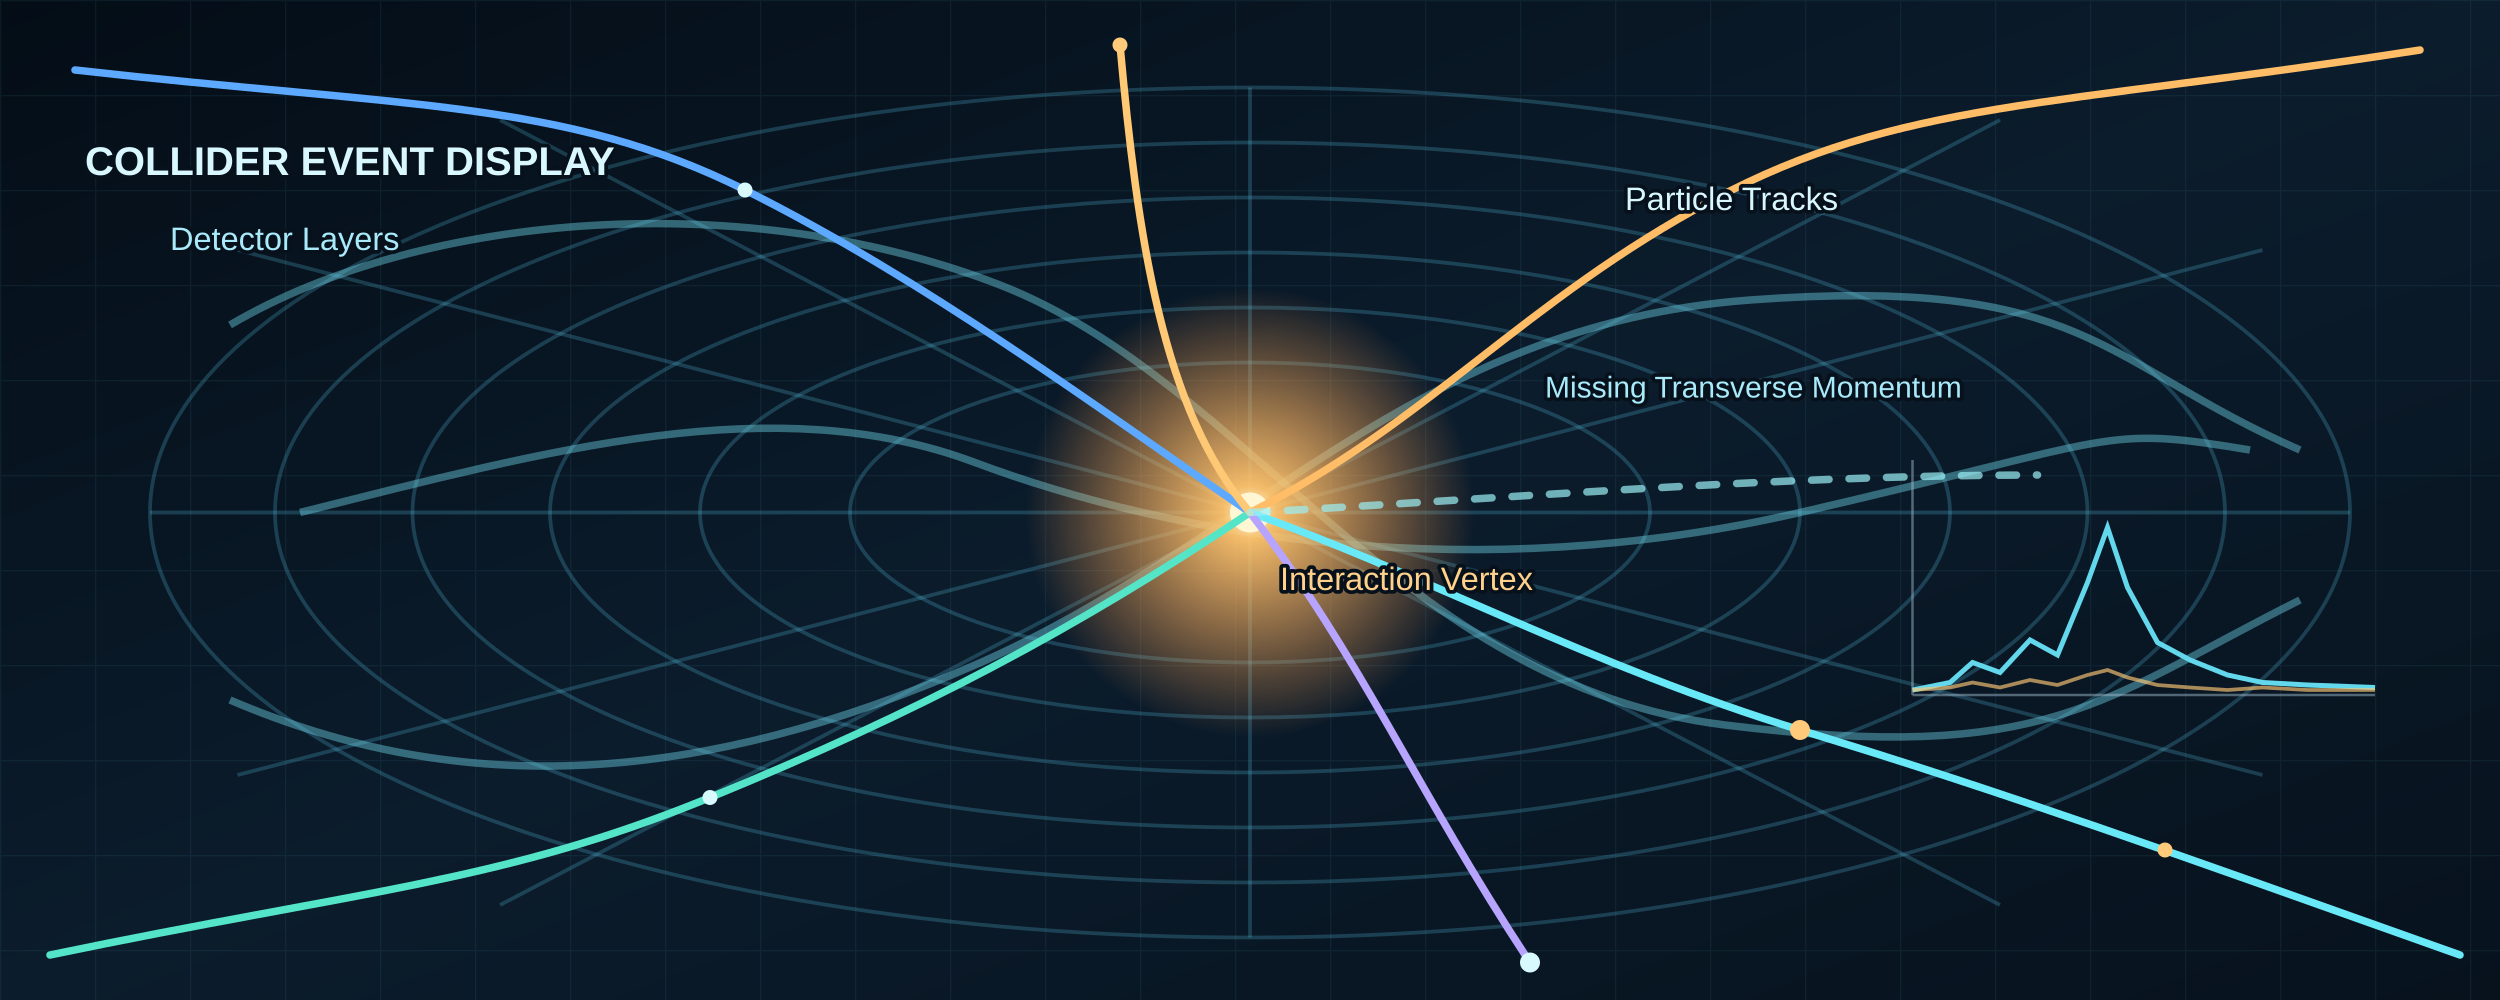
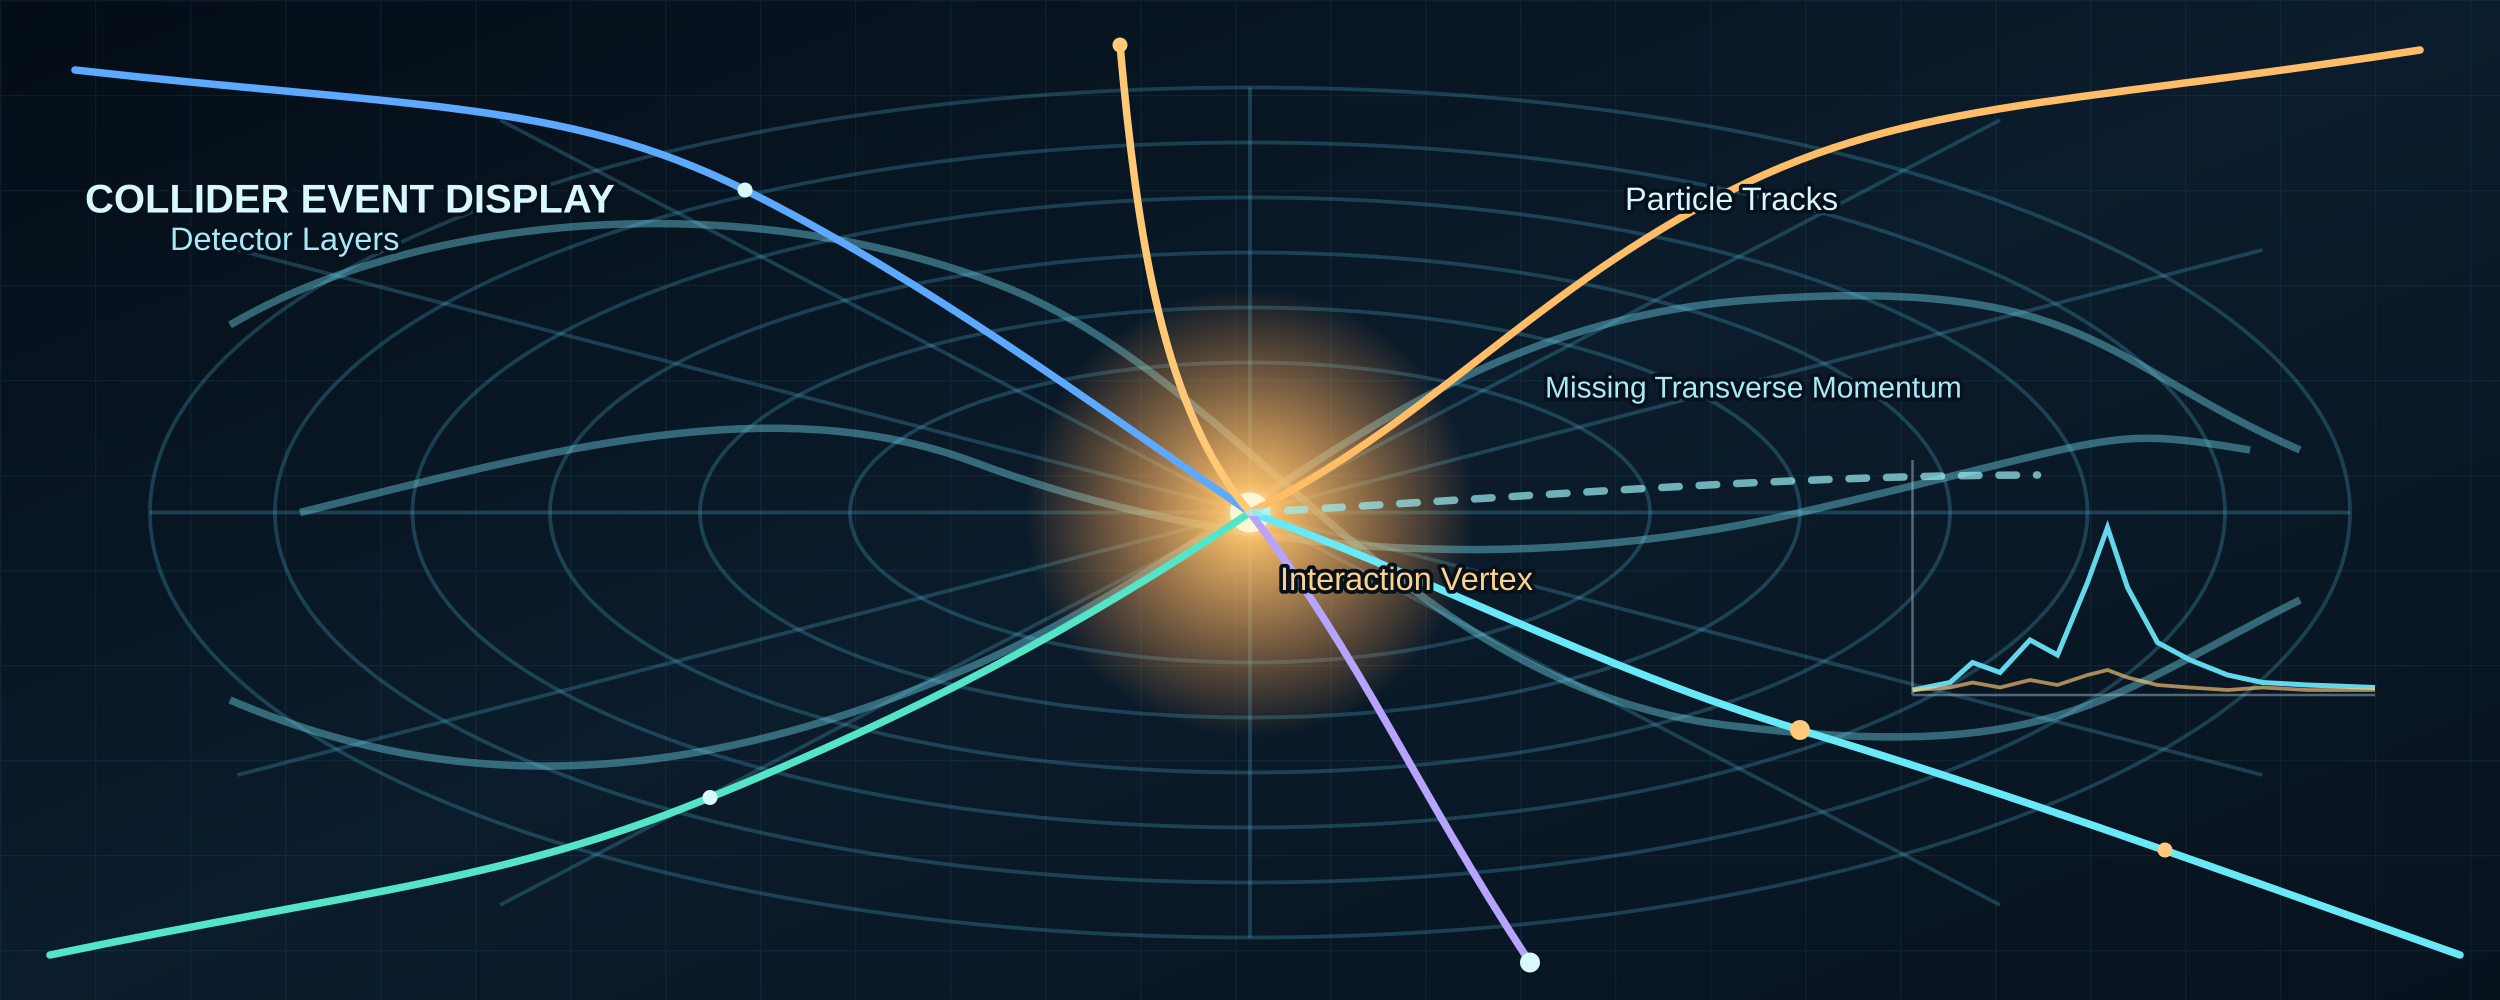
<svg xmlns="http://www.w3.org/2000/svg" viewBox="0 0 1000 400" role="img" aria-labelledby="title desc">
  <defs>
    <linearGradient id="bg" x2="1" y2="1">
      <stop stop-color="#040d16" />
      <stop offset=".5" stop-color="#0b1c2c" />
      <stop offset="1" stop-color="#07121d" />
    </linearGradient>
    <radialGradient id="flash">
      <stop stop-color="#fff9d9" />
      <stop offset=".12" stop-color="#ffc46d" stop-opacity=".95" />
      <stop offset="1" stop-color="#ff9d4e" stop-opacity="0" />
    </radialGradient>
    <linearGradient id="track">
      <stop stop-color="#64e3f4" stop-opacity=".1" />
      <stop offset="1" stop-color="#64e3f4" />
    </linearGradient>
    <pattern id="grid" width="38" height="38" patternUnits="userSpaceOnUse">
      <path d="M38 0H0V38" fill="none" stroke="#63bdd6" stroke-opacity=".08" />
    </pattern>
  </defs>
  <rect width="1000" height="400" fill="url(#bg)" />
  <rect width="1000" height="400" fill="url(#grid)" />
  <g fill="none" stroke="#57bddd" stroke-opacity=".25" stroke-width="1.5">
    <ellipse cx="500" cy="205" rx="440" ry="170" />
    <ellipse cx="500" cy="205" rx="390" ry="148" />
    <ellipse cx="500" cy="205" rx="335" ry="126" />
    <ellipse cx="500" cy="205" rx="280" ry="104" />
    <ellipse cx="500" cy="205" rx="220" ry="82" />
    <ellipse cx="500" cy="205" rx="160" ry="60" />
    <path d="M60 205H940M500 35V375M95 100L905 310M95 310L905 100M200 48L800 362M200 362L800 48" />
  </g>
  <g fill="none" stroke="#70d9ed" stroke-opacity=".42" stroke-width="3">
    <path d="M92 130C170 84 300 75 400 114S560 274 690 290 840 280 920 240" />
    <path d="M92 280C185 320 280 314 390 266S565 130 700 120 840 145 920 180" />
    <path d="M120 205C220 180 310 155 390 185S590 235 720 205 840 170 900 180" />
  </g>
  <circle cx="500" cy="205" r="90" fill="url(#flash)" />
  <circle cx="500" cy="205" r="8" fill="#fff7d4" />
  <g fill="none" stroke-linecap="round" stroke-width="3">
    <path d="M500 205C570 170 610 120 685 80S820 43 968 20" stroke="#ffbd67" />
    <path d="M500 205C568 229 638 267 720 292S866 340 984 382" stroke="#69e9f7" />
    <path d="M500 205C436 161 370 112 298 76S163 43 30 28" stroke="#5da9ff" />
    <path d="M500 205C430 252 367 285 284 319S145 356 20 382" stroke="#54e5c8" />
    <path d="M500 205C545 264 566 315 612 385" stroke="#b7a4ff" />
    <path d="M500 205C465 164 455 95 448 18" stroke="#ffc875" />
    <path d="M500 205C595 200 710 190 815 190" stroke="#9cf0f6" stroke-dasharray="7 8" stroke-opacity=".7" />
  </g>
  <g fill="#d8faff">
    <circle cx="685" cy="80" r="4" />
    <circle cx="298" cy="76" r="3" />
    <circle cx="612" cy="385" r="4" />
    <circle cx="284" cy="319" r="3" />
  </g>
  <g fill="#ffcb7b">
    <circle cx="720" cy="292" r="4" />
    <circle cx="448" cy="18" r="3" />
    <circle cx="866" cy="340" r="3" />
  </g>
  <g transform="translate(765 278)" fill="none">
    <path d="M0 0H185M0 0V-94" stroke="#9cb9c9" stroke-opacity=".5" />
    <path d="M0 -2L15 -5L24 -13L35 -9L47 -22L58 -16L70 -45L78 -67L86 -43L98 -21L111 -14L126 -8L140 -5L158 -4L185 -3" stroke="#63d7ec" stroke-width="2" />
    <path d="M0 -2L15 -3L24 -5L35 -3L47 -6L58 -4L70 -8L78 -10L86 -7L98 -4L111 -3L126 -2L140 -3L158 -2L185 -2" stroke="#ffc875" stroke-opacity=".65" stroke-width="1.5" />
  </g>
  <g font-family="Arial, Helvetica, sans-serif" font-weight="500" paint-order="stroke" stroke="#07111c" stroke-width="3" stroke-linejoin="round">
-     <text x="34" y="70" fill="#d9f7ff" font-size="16" font-weight="700" stroke="#07111c" stroke-width="3">COLLIDER EVENT DISPLAY</text>
+     <text x="34" y="85" fill="#d9f7ff" font-size="16" font-weight="700" stroke="#07111c" stroke-width="3">COLLIDER EVENT DISPLAY</text>
    <text x="68" y="100" fill="#a8eafa" font-size="13" stroke="#07111c" stroke-width="3">Detector Layers</text>
    <text x="650" y="84" fill="#d9f7ff" font-size="13" stroke="#07111c" stroke-width="3">Particle Tracks</text>
    <text x="512" y="236" fill="#ffd18b" font-size="13" stroke="#07111c" stroke-width="3">Interaction Vertex</text>
    <text x="618" y="159" fill="#a8eafa" font-size="12" stroke="#07111c" stroke-width="3">Missing Transverse Momentum</text>
  </g>
</svg>
